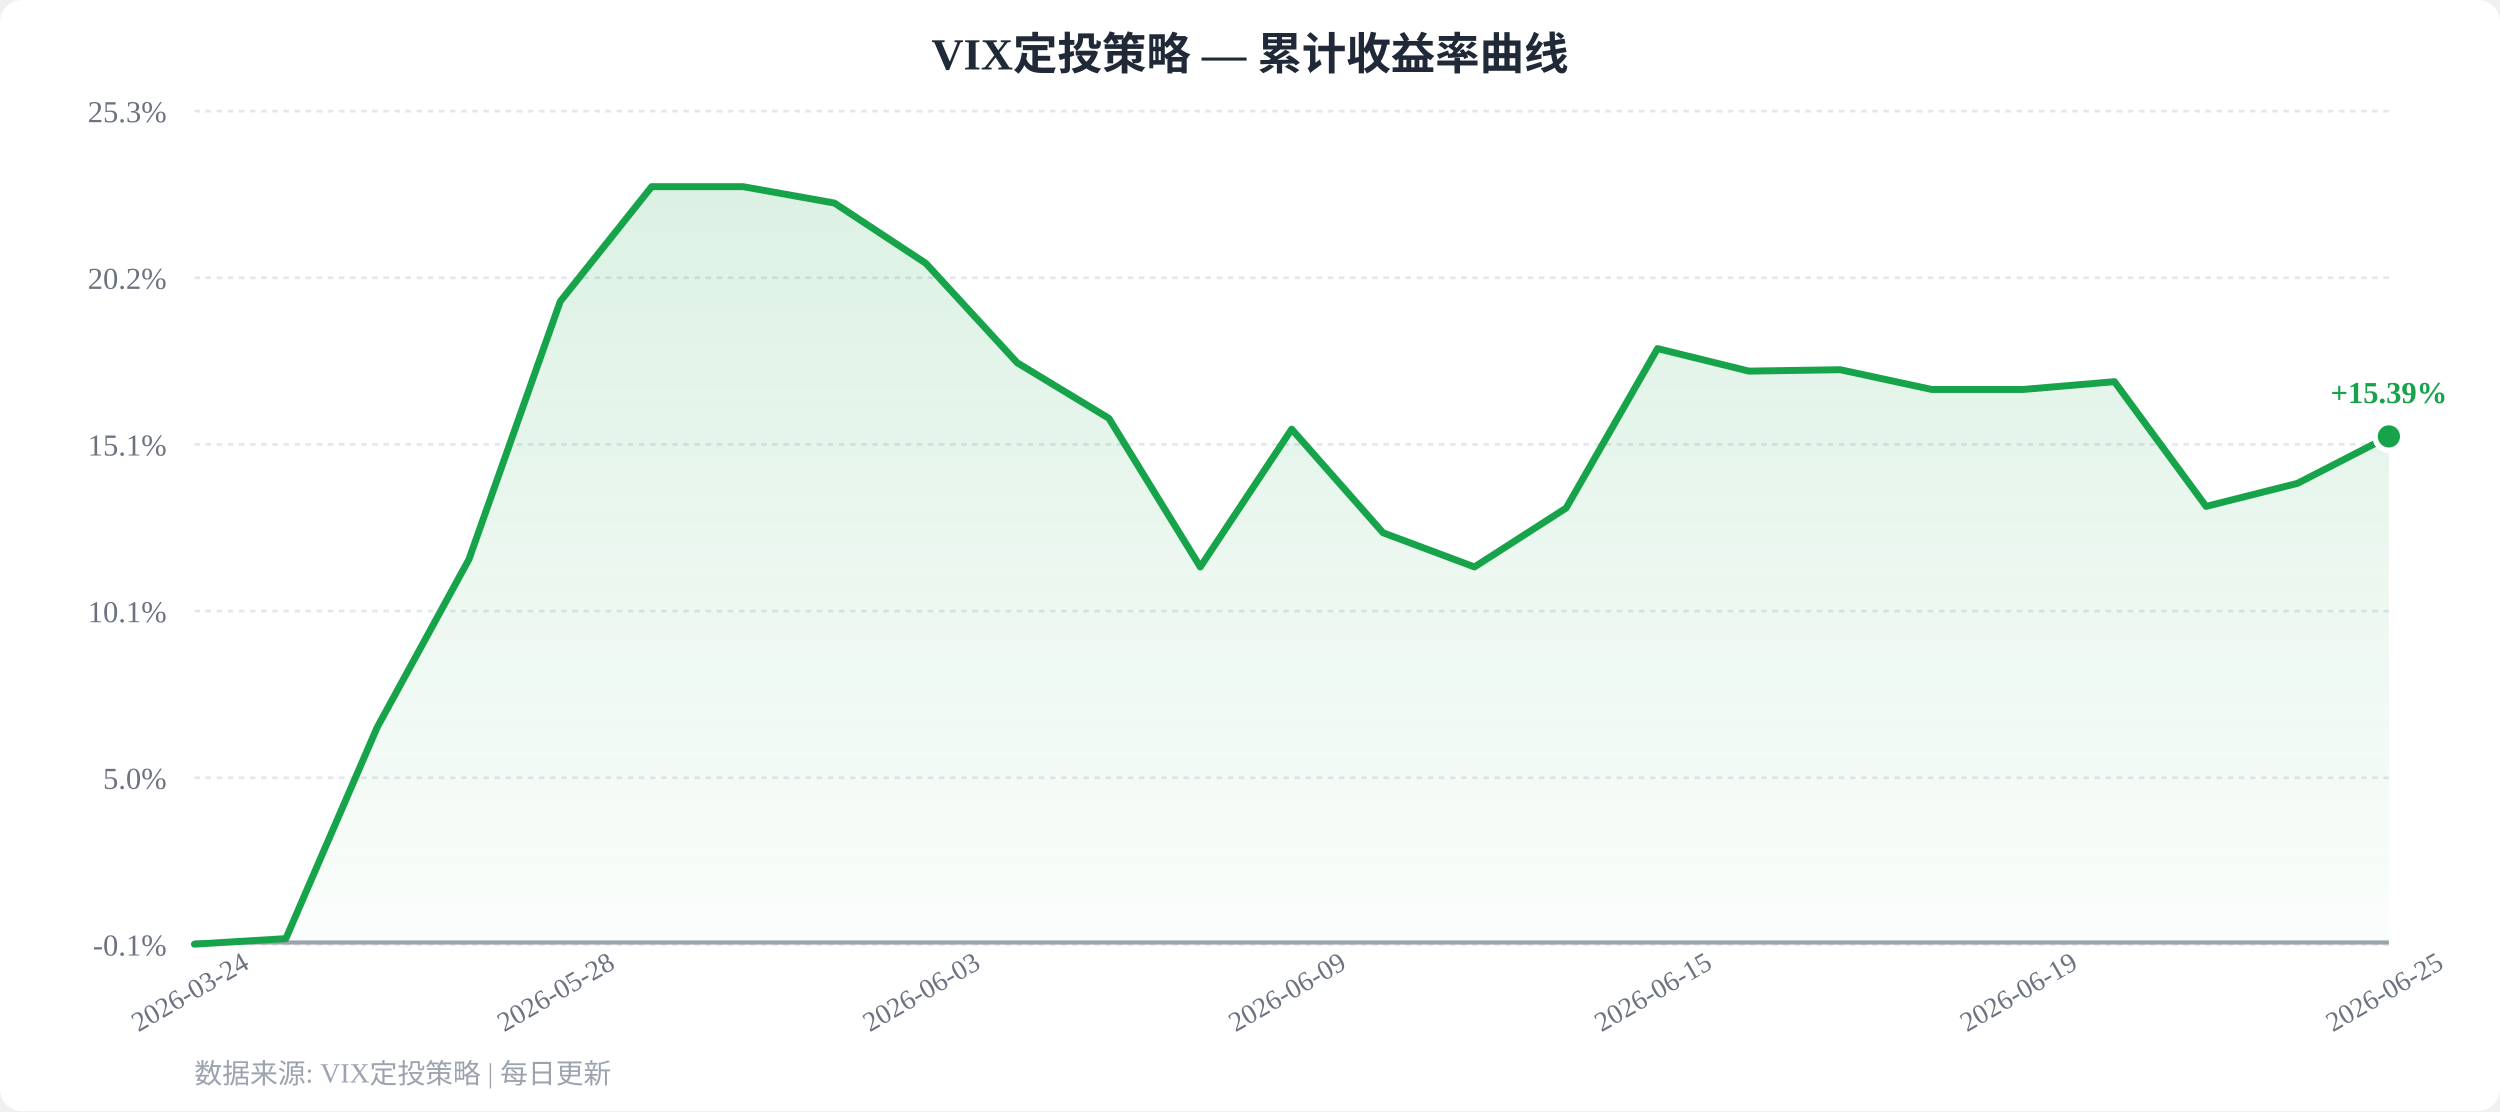
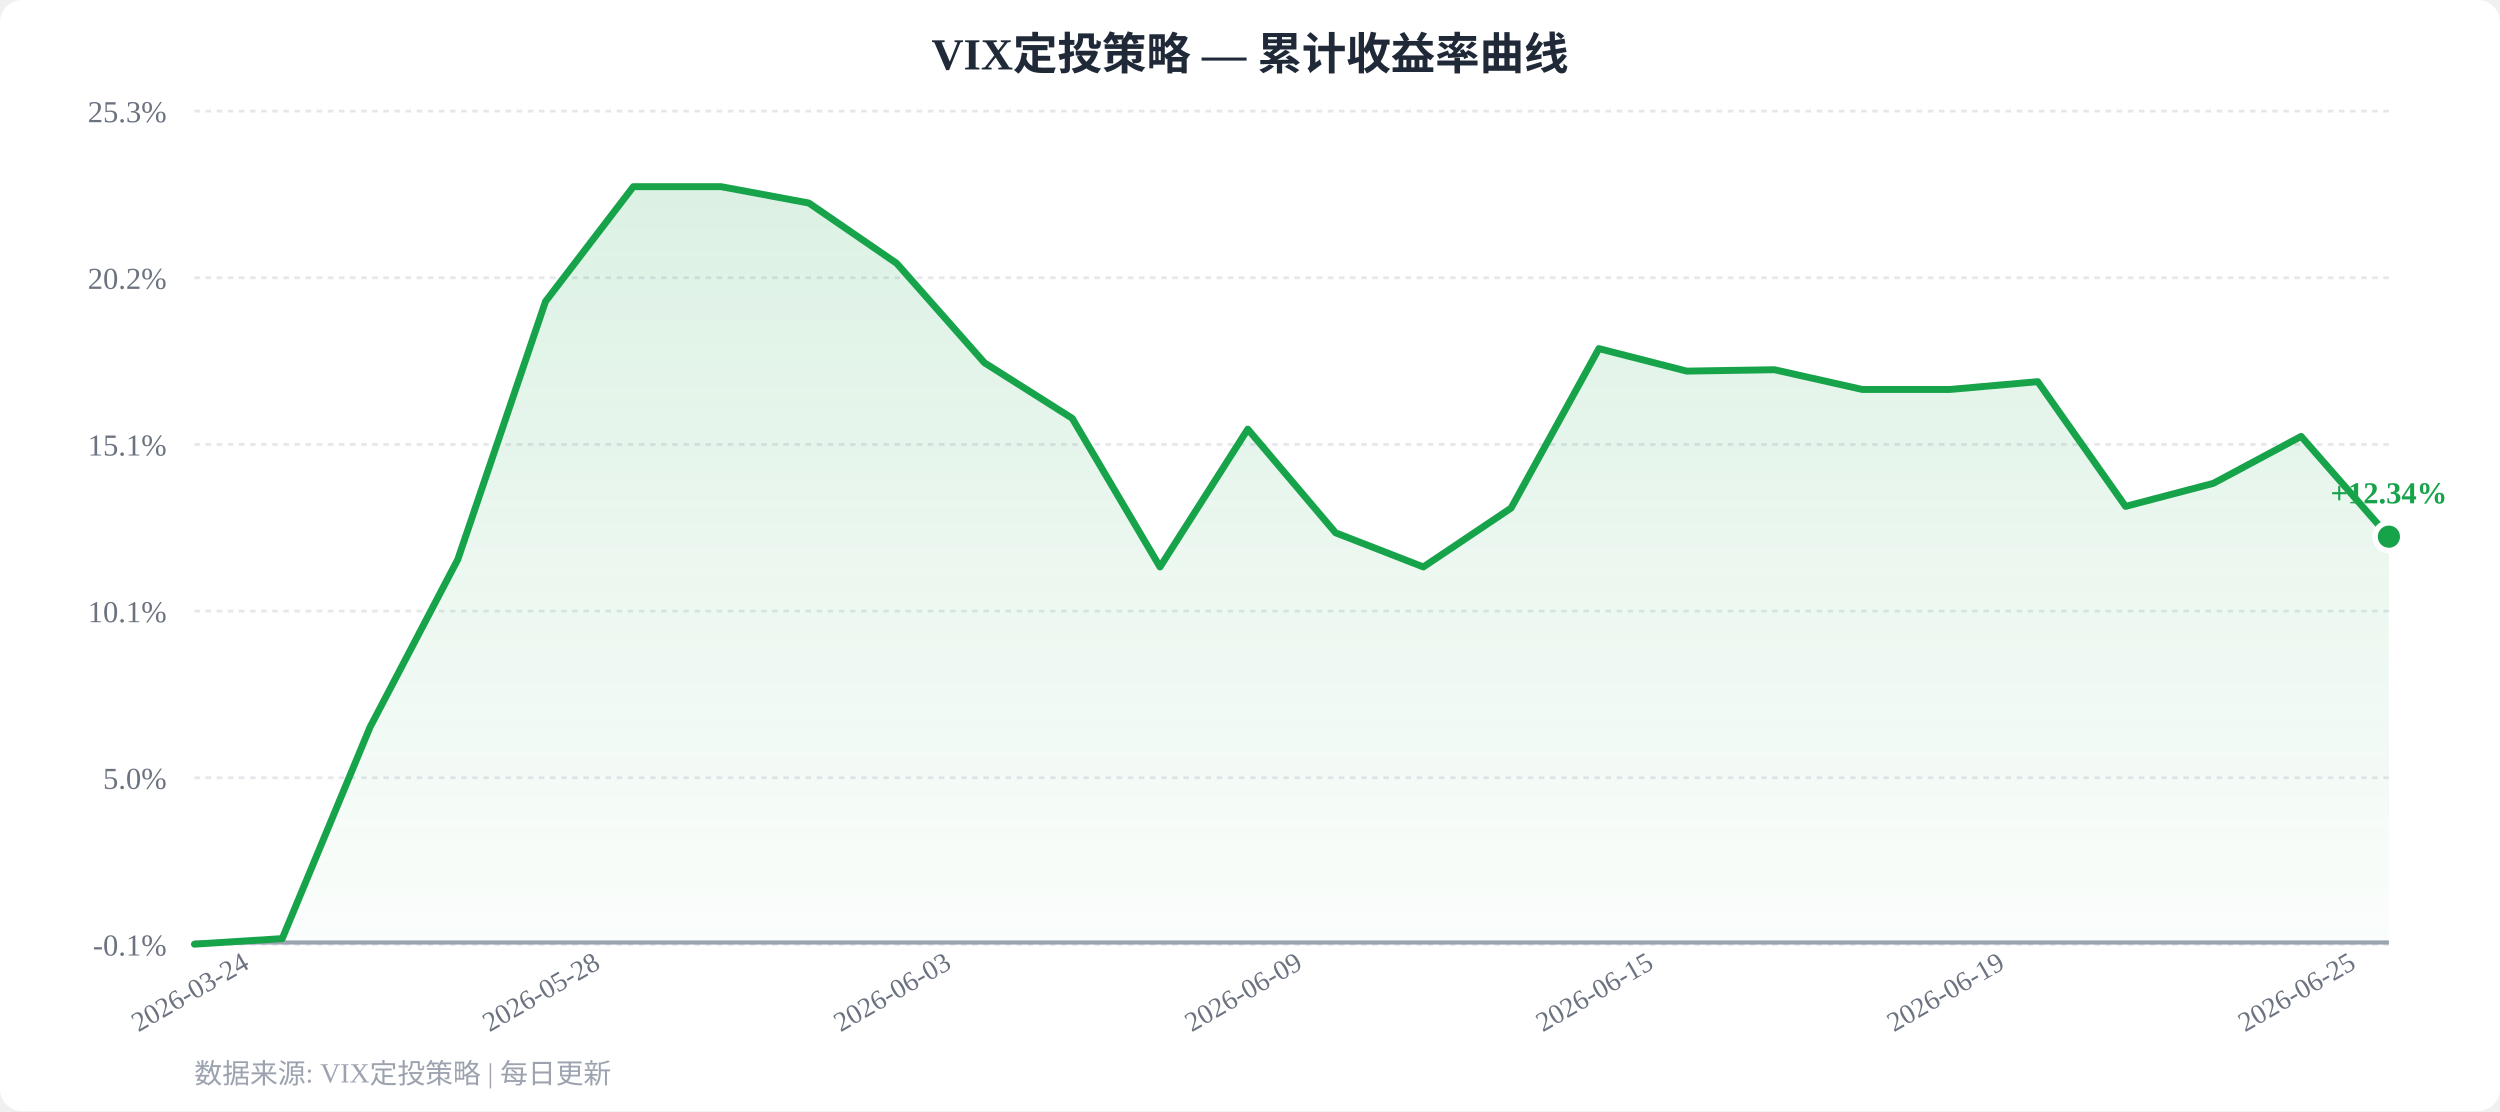
<svg xmlns="http://www.w3.org/2000/svg" viewBox="0 0 900 400" width="100%" height="100%">
  <defs>
    <linearGradient id="areaGradient" x1="0" y1="0" x2="0" y2="1">
      <stop offset="0%" stop-color="#16a34a" stop-opacity="0.15" />
      <stop offset="100%" stop-color="#16a34a" stop-opacity="0.02" />
    </linearGradient>
  </defs>
  <rect width="900" height="400" fill="#ffffff" rx="8" />
  <text x="450.0" y="25" text-anchor="middle" font-size="16" font-weight="bold" fill="#1f2937">VIX定投策略 — 累计收益率曲线</text>
  <line x1="70" y1="340.0" x2="860" y2="340.0" stroke="#e5e7eb" stroke-width="1" stroke-dasharray="2,2" />
  <line x1="70" y1="280.0" x2="860" y2="280.0" stroke="#e5e7eb" stroke-width="1" stroke-dasharray="2,2" />
  <line x1="70" y1="220.0" x2="860" y2="220.0" stroke="#e5e7eb" stroke-width="1" stroke-dasharray="2,2" />
  <line x1="70" y1="160.0" x2="860" y2="160.0" stroke="#e5e7eb" stroke-width="1" stroke-dasharray="2,2" />
  <line x1="70" y1="100.0" x2="860" y2="100.0" stroke="#e5e7eb" stroke-width="1" stroke-dasharray="2,2" />
  <line x1="70" y1="40.0" x2="860" y2="40.0" stroke="#e5e7eb" stroke-width="1" stroke-dasharray="2,2" />
  <line x1="70" y1="339.3" x2="860" y2="339.3" stroke="#9ca3af" stroke-width="1.5" />
-   <path d="M70.0,339.9 L102.9,337.9 L135.8,261.8 L168.8,201.4 L201.7,108.5 L234.6,67.2 L267.5,67.2 L300.4,73.1 L333.3,94.8 L366.2,130.6 L399.2,150.6 L432.1,204.1 L465.0,154.5 L497.9,191.8 L530.8,204.1 L563.8,182.9 L596.7,125.5 L629.6,133.6 L662.5,133.1 L695.4,140.2 L728.3,140.2 L761.2,137.4 L794.2,182.3 L827.1,174.0 L860.0,157.1 L860.0,339.3 L70.0,339.3 Z" fill="url(#areaGradient)" stroke="none" />
-   <path d="M70.0,339.9 L102.9,337.9 L135.8,261.8 L168.8,201.4 L201.7,108.5 L234.6,67.2 L267.5,67.2 L300.4,73.1 L333.3,94.8 L366.2,130.6 L399.2,150.6 L432.1,204.1 L465.0,154.5 L497.9,191.8 L530.8,204.1 L563.8,182.9 L596.7,125.5 L629.6,133.6 L662.5,133.1 L695.4,140.2 L728.3,140.2 L761.2,137.4 L794.2,182.3 L827.1,174.0 L860.0,157.1" fill="none" stroke="#16a34a" stroke-width="2.5" stroke-linejoin="round" stroke-linecap="round" />
-   <circle cx="860.0" cy="157.1" r="5" fill="#16a34a" stroke="#ffffff" stroke-width="2" />
-   <text x="860.0" y="145.1" text-anchor="middle" font-size="11" font-weight="bold" fill="#16a34a">+15.39%</text>
+   <path d="M70.0,339.9 L101.6,337.9 L133.2,261.8 L164.8,201.4 L196.4,108.5 L228.0,67.2 L259.6,67.2 L291.2,73.1 L322.8,94.8 L354.4,130.6 L386.0,150.6 L417.6,204.1 L449.2,154.5 L480.8,191.8 L512.4,204.1 L544.0,182.9 L575.6,125.5 L607.2,133.6 L638.8,133.1 L670.4,140.2 L702.0,140.2 L733.6,137.4 L765.2,182.3 L796.8,174.0 L828.4,157.1 L860.0,193.2 L860.0,339.3 L70.0,339.3 Z" fill="url(#areaGradient)" stroke="none" />
+   <path d="M70.0,339.9 L101.6,337.9 L133.2,261.8 L164.8,201.4 L196.4,108.5 L228.0,67.2 L259.6,67.2 L291.2,73.1 L322.8,94.8 L354.4,130.6 L386.0,150.6 L417.6,204.1 L449.2,154.5 L480.8,191.8 L512.4,204.1 L544.0,182.9 L575.6,125.5 L607.2,133.6 L638.8,133.1 L670.4,140.2 L702.0,140.2 L733.6,137.4 L765.2,182.3 L796.8,174.0 L828.4,157.1 L860.0,193.2" fill="none" stroke="#16a34a" stroke-width="2.5" stroke-linejoin="round" stroke-linecap="round" />
+   <circle cx="860.0" cy="193.2" r="5" fill="#16a34a" stroke="#ffffff" stroke-width="2" />
+   <text x="860.0" y="181.2" text-anchor="middle" font-size="11" font-weight="bold" fill="#16a34a">+12.34%</text>
  <text x="60" y="344.0" text-anchor="end" font-size="11" fill="#6b7280">-0.1%</text>
  <text x="60" y="284.0" text-anchor="end" font-size="11" fill="#6b7280">5.0%</text>
  <text x="60" y="224.0" text-anchor="end" font-size="11" fill="#6b7280">10.1%</text>
  <text x="60" y="164.0" text-anchor="end" font-size="11" fill="#6b7280">15.1%</text>
  <text x="60" y="104.0" text-anchor="end" font-size="11" fill="#6b7280">20.2%</text>
  <text x="60" y="44.0" text-anchor="end" font-size="11" fill="#6b7280">25.3%</text>
  <text x="70.0" y="360" text-anchor="middle" font-size="10" fill="#6b7280" transform="rotate(-30 70.0,360)">2026-03-24</text>
-   <text x="201.7" y="360" text-anchor="middle" font-size="10" fill="#6b7280" transform="rotate(-30 201.7,360)">2026-05-28</text>
-   <text x="333.3" y="360" text-anchor="middle" font-size="10" fill="#6b7280" transform="rotate(-30 333.3,360)">2026-06-03</text>
-   <text x="465.0" y="360" text-anchor="middle" font-size="10" fill="#6b7280" transform="rotate(-30 465.0,360)">2026-06-09</text>
-   <text x="596.7" y="360" text-anchor="middle" font-size="10" fill="#6b7280" transform="rotate(-30 596.7,360)">2026-06-15</text>
-   <text x="728.3" y="360" text-anchor="middle" font-size="10" fill="#6b7280" transform="rotate(-30 728.3,360)">2026-06-19</text>
-   <text x="860.0" y="360" text-anchor="middle" font-size="10" fill="#6b7280" transform="rotate(-30 860.0,360)">2026-06-25</text>
+   <text x="196.4" y="360" text-anchor="middle" font-size="10" fill="#6b7280" transform="rotate(-30 196.4,360)">2026-05-28</text>
+   <text x="322.8" y="360" text-anchor="middle" font-size="10" fill="#6b7280" transform="rotate(-30 322.8,360)">2026-06-03</text>
+   <text x="449.2" y="360" text-anchor="middle" font-size="10" fill="#6b7280" transform="rotate(-30 449.2,360)">2026-06-09</text>
+   <text x="575.6" y="360" text-anchor="middle" font-size="10" fill="#6b7280" transform="rotate(-30 575.6,360)">2026-06-15</text>
+   <text x="702.0" y="360" text-anchor="middle" font-size="10" fill="#6b7280" transform="rotate(-30 702.0,360)">2026-06-19</text>
+   <text x="828.4" y="360" text-anchor="middle" font-size="10" fill="#6b7280" transform="rotate(-30 828.4,360)">2026-06-25</text>
  <text x="70" y="390" font-size="10" fill="#9ca3af">数据来源: VIX定投策略 | 每日更新</text>
</svg>
